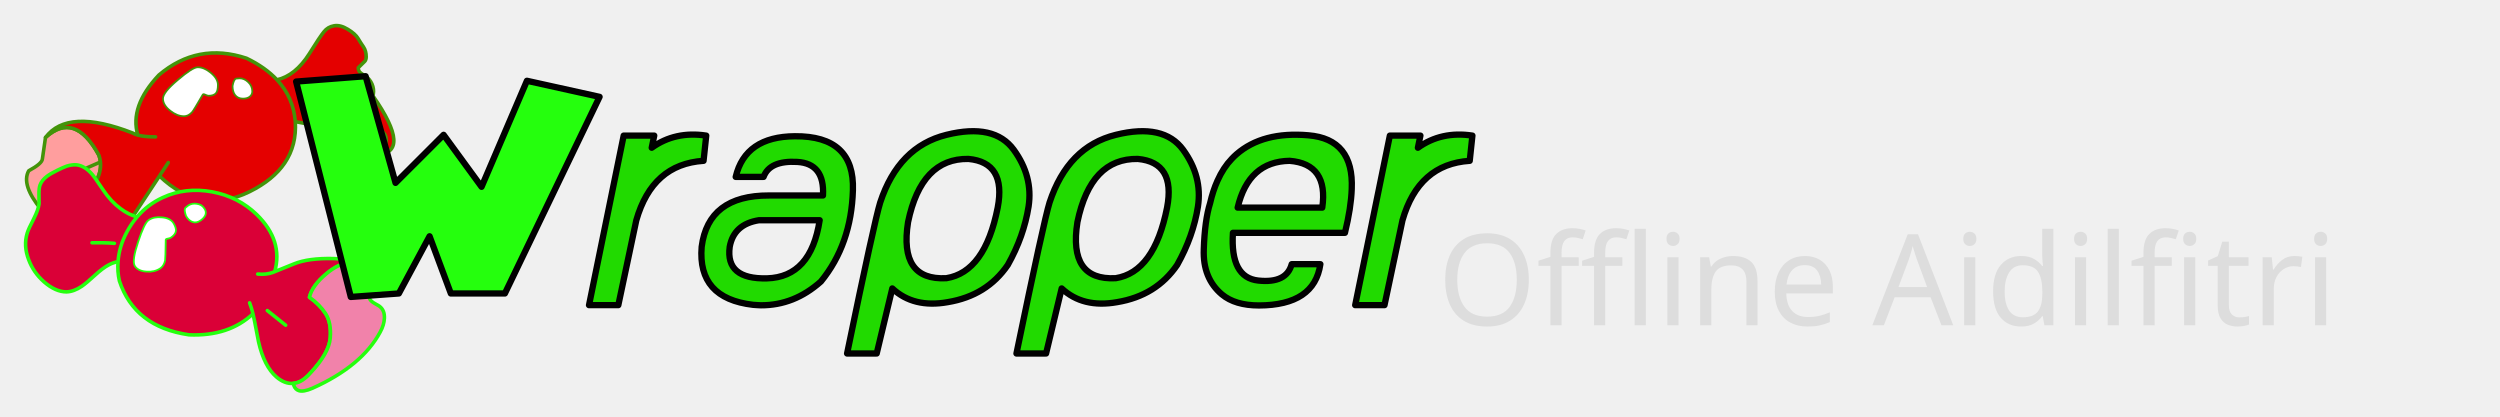
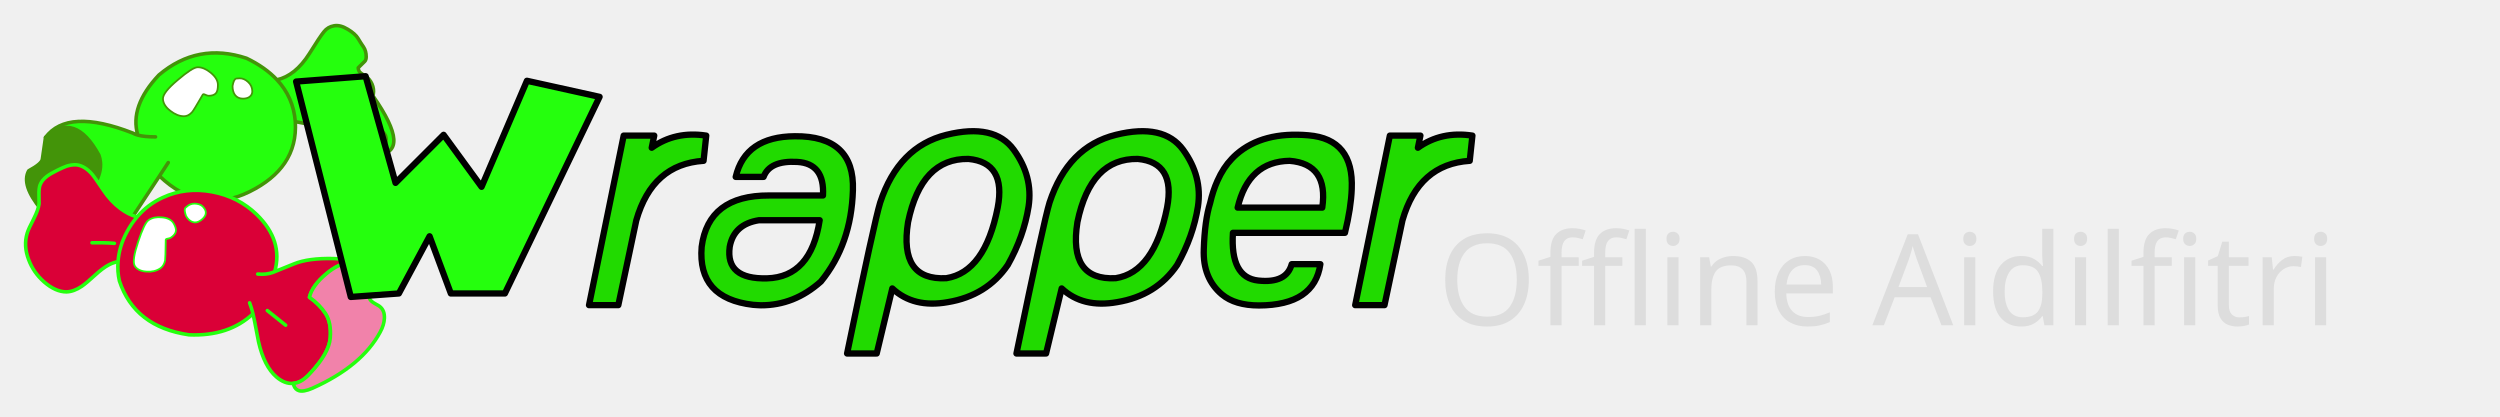
<svg xmlns="http://www.w3.org/2000/svg" width="1050.802" height="175.127" viewBox="0 0 1050.802 175.127" version="1.1" id="svg1906">
  <defs id="defs1910" />
  <g stroke="#439409" stroke-linecap="round" stroke-linejoin="round" stroke-width="1.5" id="g1888">
-     <path fill="#439409" d="m 19.121,57.784 -1.3,9 q -0.1,1.95 -5.75,5 -3.3,5.95 5.35,16.4 l 22.45,-10.95 q 2.8,-4.8 2.35,-9.15 l -5.6,2.45 5.6,-2.45 q -0.15,-1.45 -0.65,-2.85 -10.15,-18.65 -22.45,-7.45 z" id="path1882" style="fill:#ff9e9e;fill-opacity:1" />
-     <path fill="#25ff0d" d="m 116.421,33.534 c -3.267,-3.5 -7.533,-6.517 -12.8,-9.05 -13.667,-4.533 -25.95,-2.183 -36.85,7.05 -8.267,8.767 -11.217,17.183 -8.85,25.25 1.767,0.5 4.25,0.75 7.45,0.75 -3.2,0 -5.683,-0.25 -7.45,-0.75 -0.867,-0.233 -1.567,-0.517 -2.1,-0.85 -18.267,-7.133 -30.5,-6.517 -36.7,1.85 8.2,-7.467 15.683,-4.983 22.45,7.45 0.333,0.933 0.55,1.883 0.65,2.85 0.3,2.9 -0.483,5.95 -2.35,9.15 l 13.05,18.15 14.1,-21.4 3.7,-5.65 -3.7,5.65 c 11.567,11.1 24.183,13.3 37.85,6.6 6.673,-3.296 11.618,-7.331 14.833,-12.104 3.353,-4.978 4.825,-10.76 4.417,-17.346 -0.533,-6.8 -3.1,-12.667 -7.7,-17.6 m -33.3,-4.9 c 1.667,0 3.417,0.75 5.25,2.25 1.9,1.567 2.85,3.167 2.85,4.8 0,1.5 -0.217,2.55 -0.65,3.15 -0.533,0.7 -1.5,1.05 -2.9,1.05 -0.267,0 -0.75,-0.167 -1.45,-0.5 -0.7,-0.367 -1.217,-0.167 -1.55,0.6 -2.4,4.167 -3.817,6.483 -4.25,6.95 -0.967,1.033 -1.983,1.55 -3.05,1.55 -1.833,0 -3.683,-0.733 -5.55,-2.2 -1.9,-1.467 -2.883,-3.033 -2.95,-4.7 -0.067,-1.667 1.967,-4.233 6.1,-7.7 4.1,-3.5 6.817,-5.25 8.15,-5.25 m 15.95,11.05 c -0.633,-0.867 -0.95,-2.033 -0.95,-3.5 0.333,-1.8 0.767,-2.733 1.3,-2.8 0.533,-0.067 0.967,-0.1 1.3,-0.1 1.167,0 2.25,0.467 3.25,1.4 1.133,1 1.7,2.25 1.7,3.75 0,0.833 -0.35,1.5 -1.05,2 -0.633,0.433 -1.467,0.65 -2.5,0.65 -1.333,0 -2.35,-0.467 -3.05,-1.4 m 57.65,0.55 c -0.267,0.8 -0.783,2.1 -1.55,3.9 -0.8,1.8 -1.05,3.317 -0.75,4.55 0.333,1.3 1.567,2.733 3.7,4.3 2.2,1.633 3.517,3.033 3.95,4.2 0.3,0.9 0.317,1.867 0.05,2.9 -0.233,0.967 -0.667,1.867 -1.3,2.7 -0.733,0.867 -1.7,1.65 -2.9,2.35 0.133,-0.033 0.267,-0.05 0.4,-0.05 10.133,-0.533 9.6,-8.817 -1.6,-24.85 m -3.9,-20.45 c -0.767,-1.1 -1.533,-2.3 -2.3,-3.6 -0.767,-1.3 -2.2,-2.583 -4.3,-3.85 -2.1,-1.3 -4.033,-1.8 -5.8,-1.5 -1.767,0.3 -3.183,1.133 -4.25,2.5 -1.1,1.333 -3.167,4.433 -6.2,9.3 -1.9,3 -4,5.433 -6.3,7.3 -2.333,1.867 -4.75,3.067 -7.25,3.6 4.6,4.933 7.167,10.8 7.7,17.6 4.8,0.8 8.2,1.7 10.2,2.7 2,0.967 3.867,2.633 5.6,5 1.733,2.367 3.067,3.767 4,4.2 0.933,0.433 2.567,1.2 4.9,2.3 2.3,1.067 4.233,1.383 5.8,0.95 1.567,-0.467 2.667,-0.85 3.3,-1.15 1.2,-0.7 2.167,-1.483 2.9,-2.35 0.633,-0.833 1.067,-1.733 1.3,-2.7 0.267,-1.033 0.25,-2 -0.05,-2.9 -0.433,-1.167 -1.75,-2.567 -3.95,-4.2 -2.133,-1.567 -3.367,-3 -3.7,-4.3 -0.3,-1.233 -0.05,-2.75 0.75,-4.55 0.767,-1.8 1.283,-3.1 1.55,-3.9 0.1,-0.3 0.167,-0.533 0.2,-0.7 0.233,-1.4 0.05,-2.8 -0.55,-4.2 -0.6,-1.367 -1.5,-2.467 -2.7,-3.3 -1.333,-0.8 -2.167,-1.383 -2.5,-1.75 -0.367,-0.5 -0.567,-1.1 -0.6,-1.8 l 2.75,-2.7 c 0.4,-0.433 0.6,-1.067 0.6,-1.9 0,-1.633 -0.367,-3 -1.1,-4.1 z" id="path1884" style="fill:#e40000;fill-opacity:1" />
+     <path fill="#439409" d="m 19.121,57.784 -1.3,9 q -0.1,1.95 -5.75,5 -3.3,5.95 5.35,16.4 l 22.45,-10.95 q 2.8,-4.8 2.35,-9.15 l -5.6,2.45 5.6,-2.45 q -0.15,-1.45 -0.65,-2.85 -10.15,-18.65 -22.45,-7.45 z" id="path1882" style="fill:#439409;fill-opacity:1" />
+     <path fill="#25ff0d" d="m 116.421,33.534 c -3.267,-3.5 -7.533,-6.517 -12.8,-9.05 -13.667,-4.533 -25.95,-2.183 -36.85,7.05 -8.267,8.767 -11.217,17.183 -8.85,25.25 1.767,0.5 4.25,0.75 7.45,0.75 -3.2,0 -5.683,-0.25 -7.45,-0.75 -0.867,-0.233 -1.567,-0.517 -2.1,-0.85 -18.267,-7.133 -30.5,-6.517 -36.7,1.85 8.2,-7.467 15.683,-4.983 22.45,7.45 0.333,0.933 0.55,1.883 0.65,2.85 0.3,2.9 -0.483,5.95 -2.35,9.15 l 13.05,18.15 14.1,-21.4 3.7,-5.65 -3.7,5.65 c 11.567,11.1 24.183,13.3 37.85,6.6 6.673,-3.296 11.618,-7.331 14.833,-12.104 3.353,-4.978 4.825,-10.76 4.417,-17.346 -0.533,-6.8 -3.1,-12.667 -7.7,-17.6 m -33.3,-4.9 c 1.667,0 3.417,0.75 5.25,2.25 1.9,1.567 2.85,3.167 2.85,4.8 0,1.5 -0.217,2.55 -0.65,3.15 -0.533,0.7 -1.5,1.05 -2.9,1.05 -0.267,0 -0.75,-0.167 -1.45,-0.5 -0.7,-0.367 -1.217,-0.167 -1.55,0.6 -2.4,4.167 -3.817,6.483 -4.25,6.95 -0.967,1.033 -1.983,1.55 -3.05,1.55 -1.833,0 -3.683,-0.733 -5.55,-2.2 -1.9,-1.467 -2.883,-3.033 -2.95,-4.7 -0.067,-1.667 1.967,-4.233 6.1,-7.7 4.1,-3.5 6.817,-5.25 8.15,-5.25 m 15.95,11.05 c -0.633,-0.867 -0.95,-2.033 -0.95,-3.5 0.333,-1.8 0.767,-2.733 1.3,-2.8 0.533,-0.067 0.967,-0.1 1.3,-0.1 1.167,0 2.25,0.467 3.25,1.4 1.133,1 1.7,2.25 1.7,3.75 0,0.833 -0.35,1.5 -1.05,2 -0.633,0.433 -1.467,0.65 -2.5,0.65 -1.333,0 -2.35,-0.467 -3.05,-1.4 m 57.65,0.55 c -0.267,0.8 -0.783,2.1 -1.55,3.9 -0.8,1.8 -1.05,3.317 -0.75,4.55 0.333,1.3 1.567,2.733 3.7,4.3 2.2,1.633 3.517,3.033 3.95,4.2 0.3,0.9 0.317,1.867 0.05,2.9 -0.233,0.967 -0.667,1.867 -1.3,2.7 -0.733,0.867 -1.7,1.65 -2.9,2.35 0.133,-0.033 0.267,-0.05 0.4,-0.05 10.133,-0.533 9.6,-8.817 -1.6,-24.85 m -3.9,-20.45 c -0.767,-1.1 -1.533,-2.3 -2.3,-3.6 -0.767,-1.3 -2.2,-2.583 -4.3,-3.85 -2.1,-1.3 -4.033,-1.8 -5.8,-1.5 -1.767,0.3 -3.183,1.133 -4.25,2.5 -1.1,1.333 -3.167,4.433 -6.2,9.3 -1.9,3 -4,5.433 -6.3,7.3 -2.333,1.867 -4.75,3.067 -7.25,3.6 4.6,4.933 7.167,10.8 7.7,17.6 4.8,0.8 8.2,1.7 10.2,2.7 2,0.967 3.867,2.633 5.6,5 1.733,2.367 3.067,3.767 4,4.2 0.933,0.433 2.567,1.2 4.9,2.3 2.3,1.067 4.233,1.383 5.8,0.95 1.567,-0.467 2.667,-0.85 3.3,-1.15 1.2,-0.7 2.167,-1.483 2.9,-2.35 0.633,-0.833 1.067,-1.733 1.3,-2.7 0.267,-1.033 0.25,-2 -0.05,-2.9 -0.433,-1.167 -1.75,-2.567 -3.95,-4.2 -2.133,-1.567 -3.367,-3 -3.7,-4.3 -0.3,-1.233 -0.05,-2.75 0.75,-4.55 0.767,-1.8 1.283,-3.1 1.55,-3.9 0.1,-0.3 0.167,-0.533 0.2,-0.7 0.233,-1.4 0.05,-2.8 -0.55,-4.2 -0.6,-1.367 -1.5,-2.467 -2.7,-3.3 -1.333,-0.8 -2.167,-1.383 -2.5,-1.75 -0.367,-0.5 -0.567,-1.1 -0.6,-1.8 l 2.75,-2.7 c 0.4,-0.433 0.6,-1.067 0.6,-1.9 0,-1.633 -0.367,-3 -1.1,-4.1 z" id="path1884" style="fill:#25ff0d;fill-opacity:1" />
    <path fill="#ffffff" stroke="none" d="m 98.121,36.184 q 0,2.2 0.95,3.5 1.05,1.4 3.05,1.4 1.55,0 2.5,-0.65 1.05,-0.75 1.05,-2 0,-2.25 -1.7,-3.75 -1.5,-1.4 -3.25,-1.4 -0.5,0 -1.3,0.1 -0.8,0.1 -1.3,2.8 m -9.75,-5.3 q -2.75,-2.25 -5.25,-2.25 -2,0 -8.15,5.25 -6.2,5.2 -6.1,7.7 0.1,2.5 2.95,4.7 2.8,2.2 5.55,2.2 1.6,0 3.05,-1.55 0.65,-0.7 4.25,-6.95 0.5,-1.15 1.55,-0.6 1.05,0.5 1.45,0.5 2.1,0 2.9,-1.05 0.65,-0.9 0.65,-3.15 0,-2.45 -2.85,-4.8 z" id="path1886" />
  </g>
  <g stroke="#25ff0d" stroke-linecap="round" stroke-linejoin="round" stroke-width="1.5" id="g1896">
    <path fill="#25ff0d" d="m 53.321,97.534 q -3.3,6.2 -3.7,12.45 -0.35,4 0.55,8.05 6.4,19.4 29.3,22.7 16.75,0.7 26.85,-8.85 -0.65,-2.65 -1.4,-4.6 0.75,1.95 1.4,4.6 0.4,1.6 0.75,3.5 0.55,2.75 1.6,8.3 2.35,10.3 7.5,14.75 3.55,3.05 7.15,2.7 l 0.6,-0.1 q 3.2,-0.4 6.65,-4.35 7.7,-8.2 8.25,-14.6 0.5,-6.45 -1.95,-10.25 -2.45,-3.8 -6.8,-6.9 1.2,-4.95 7.15,-9.9 5.2,-4.35 9.6,-4.5 -0.95,-1.75 -6.6,-1.85 -10.6,-0.25 -16.7,2.25 -5.25,2.15 -8.05,3.25 -0.45,0.2 -0.85,0.35 -2.85,1 -6.3,0.65 3.45,0.35 6.3,-0.65 0.4,-0.15 0.85,-0.35 3.65,-13.05 -7.55,-24 -7.75,-7.5 -18.75,-9.55 -11.15,-2.05 -20.75,2.4 -6.35,2.9 -10.8,8.15 -2.45,2.85 -4.3,6.35 m 3.65,14.05 q -1.15,-2 1.45,-9.8 2.6,-7.85 4.25,-8.95 2.05,-1.45 5.35,-1.1 3.45,0.3 4.65,2.35 1.05,1.85 0.9,2.95 -0.15,1.3 -1.9,2.5 -0.3,0.25 -1.45,0.45 -1.1,0.15 -0.95,1.35 -0.1,7.2 -0.25,8.1 -0.5,2.15 -1.85,3.05 -2.25,1.55 -5.55,1.3 -3.4,-0.2 -4.65,-2.2 m 25.7,-25.55 q 2.1,0.25 3.1,2.1 0.65,1.05 0.15,2.25 -0.55,1.1 -1.85,2 -1.6,1.1 -3.05,0.55 -1.5,-0.55 -2.5,-2.35 -0.85,-2.55 -0.25,-3.05 0.65,-0.55 1.05,-0.85 1.45,-0.95 3.35,-0.65 m 29.7,44.5 7.7,6.15 -7.7,-6.15 m -80.2,-61.25 q -1.9,-0.15 -4.15,0.55 -1.4,0.5 -3.85,1.7 -3.05,1.5 -4.4,2.55 -2.2,1.65 -2.95,3.7 -0.5,1.45 -0.45,3.9 0.1,3.3 0.05,4 -0.3,2.4 -2.2,6.2 -2.3,4.4 -2.8,6.15 -1.6,5.25 0.6,11.05 2,5.45 6.55,9.45 4.8,4.15 9.35,4.15 3.15,-0.1 6.45,-2.35 1.85,-1.25 5.55,-4.65 3.25,-3 5.8,-4.35 2,-1.05 3.9,-1.35 0.4,-6.25 3.7,-12.45 1.85,-3.5 4.3,-6.35 -3.55,-0.95 -6.9,-3.45 -4.15,-3.05 -7.4,-7.95 -3.6,-5.4 -4.7,-6.65 -3.05,-3.45 -6.45,-3.85 m 10.7,32.75 q 3.15,0.05 5.2,0.25 -2.05,-0.2 -5.2,-0.25 -3.15,-0.05 -4.2,0 1.05,-0.05 4.2,0 z" id="path1890" style="fill:#da0037;fill-opacity:1" />
    <path fill="#439409" d="m 153.921,115.184 q -0.95,-1.85 -4.55,-3.45 -1.45,-0.65 -2.55,-1.2 -4.4,0.15 -9.6,4.5 -5.95,4.95 -7.15,9.9 4.35,3.1 6.8,6.9 2.45,3.8 1.95,10.25 -0.55,6.4 -8.25,14.6 -3.45,3.95 -6.65,4.35 l -0.6,0.1 q 0,0.45 0.2,0.95 0.6,1.6 2.05,2.1 1.95,0.65 5.75,-1 20.8,-9.3 28.5,-23.65 1.6,-2.9 1.75,-5.75 0.15,-3.35 -2,-5 -0.45,-0.35 -1.75,-1.05 -1.2,-0.65 -1.75,-1.2 -1.55,-1.5 -1.45,-5.4 0.15,-4.4 -0.7,-5.95 z" id="path1892" style="fill:#f182aa;fill-opacity:1" />
    <path fill="#ffffff" stroke="none" d="m 85.771,88.134 q -1,-1.85 -3.1,-2.1 -1.9,-0.3 -3.35,0.65 -0.4,0.3 -1.05,0.85 -0.6,0.5 0.25,3.05 1,1.8 2.5,2.35 1.45,0.55 3.05,-0.55 1.3,-0.9 1.85,-2 0.5,-1.2 -0.15,-2.25 m -27.35,13.65 q -2.6,7.8 -1.45,9.8 1.25,2 4.65,2.2 3.3,0.25 5.55,-1.3 1.35,-0.9 1.85,-3.05 0.15,-0.9 0.25,-8.1 -0.15,-1.2 0.95,-1.35 1.15,-0.2 1.45,-0.45 1.75,-1.2 1.9,-2.5 0.15,-1.1 -0.9,-2.95 -1.2,-2.05 -4.65,-2.35 -3.3,-0.35 -5.35,1.1 -1.65,1.1 -4.25,8.95 z" id="path1894" style="fill:#ffffff;fill-opacity:1" />
  </g>
  <text x="604.203" y="136.716" fill="#dddddd" stroke-width="1.301" font-family="'Trebuchet MS'" font-size="62.435px" id="text1898" style="font-size:53.333px">Offline Aidilfitri</text>
  <g stroke="#000000" stroke-linecap="round" stroke-linejoin="round" stroke-width="2" transform="matrix(1.32445,0,0,1.32445,-96.8482,-53.9889)" id="g1904">
    <path fill="#25ff0d" d="m 240.35,66.4 -14.4,33.65 -12.05,-16.5 -15.25,15.25 -9.5,-33.85 -22.05,1.7 17.35,68.35 15.25,-1.1 9.75,-18.15 6.75,18.15 h 17.15 L 263.4,71.5 Z" id="path1900" style="fill:#25ff0d;fill-opacity:1" />
    <path fill="#21da00" d="m 296.4,91.8 0.85,-8 q -9.85,-1.5 -17.3,3.85 l 0.8,-3.85 h -9.7 l -11,53.8 h 9.3 l 5.7,-26.9 q 5.1,-17.85 21.35,-18.9 m 37.25,38.3 q 9.65,-11.8 10.15,-28.95 0.6,-17.3 -18.4,-17.15 -15.75,0.1 -18.8,12.9 h 8.85 q 1.95,-5.25 10.7,-4.75 8.7,0.5 8.15,10.65 h -17.15 q -19.25,-0.05 -21.35,16.3 -1.35,16.35 16.3,18.4 0.75,0.05 1.45,0.1 0.55,0 1.05,0.05 10.55,0.05 19.05,-7.55 m -17.1,-1 q -13.25,0.35 -11.85,-10 1.3,-7.2 9.3,-8.45 h 19.25 q -2.75,18.05 -16.7,18.45 m 83,-22.8 q 1.45,-9.55 -4.7,-18 -6.2,-8.5 -21.35,-4.75 -15.2,3.75 -21.05,21.5 -1.8,5.8 -10.5,47.9 h 9.4 l 4.95,-20.65 q 6.75,6.3 17.6,4.35 12.4,-2.05 19.05,-11.8 5.1,-9.05 6.6,-18.55 m -19.1,-15.1 q 12.05,1.1 9.3,15.45 -4.05,20.45 -16.3,22.4 -15.1,0.8 -12.15,-17.8 4.2,-20.3 19.15,-20.05 m 68.15,-2.9 q -6.2,-8.5 -21.35,-4.75 -15.2,3.75 -21.05,21.5 -1.8,5.8 -10.5,47.9 h 9.4 l 4.95,-20.65 q 6.75,6.3 17.6,4.35 12.4,-2.05 19.05,-11.8 5.1,-9.05 6.6,-18.55 1.45,-9.55 -4.7,-18 m -33.55,22.95 q 4.2,-20.3 19.15,-20.05 12.05,1.1 9.3,15.45 -4.05,20.45 -16.3,22.4 -15.1,0.8 -12.15,-17.8 m 84.9,3.4 q 1.95,-8 2.15,-13.9 0.7,-15.85 -13.75,-17.05 -14.45,-1.25 -22.8,6 -0.8,0.7 -1.5,1.45 -2.7,2.8 -4.55,6.95 -1.45,3.2 -2.35,7.15 -1.7,5.45 -2,14.65 -0.35,9.15 5.75,14.3 4.2,3.5 11.75,3.5 17.6,-0.05 19.5,-13.1 h -9.1 q -1.65,6.15 -10.6,5.2 -8.95,-0.95 -8.05,-15.15 h 35.55 m -34.05,-8 Q 469.35,92 482.4,91.8 q 12.35,1 10.35,14.85 H 465.9 m 73.65,-14.85 0.85,-8 q -9.85,-1.5 -17.3,3.85 l 0.8,-3.85 h -9.7 l -11,53.8 h 9.3 l 5.7,-26.9 q 5.1,-17.85 21.35,-18.9 z" id="path1902" style="fill:#21da00;fill-opacity:1" />
  </g>
</svg>
